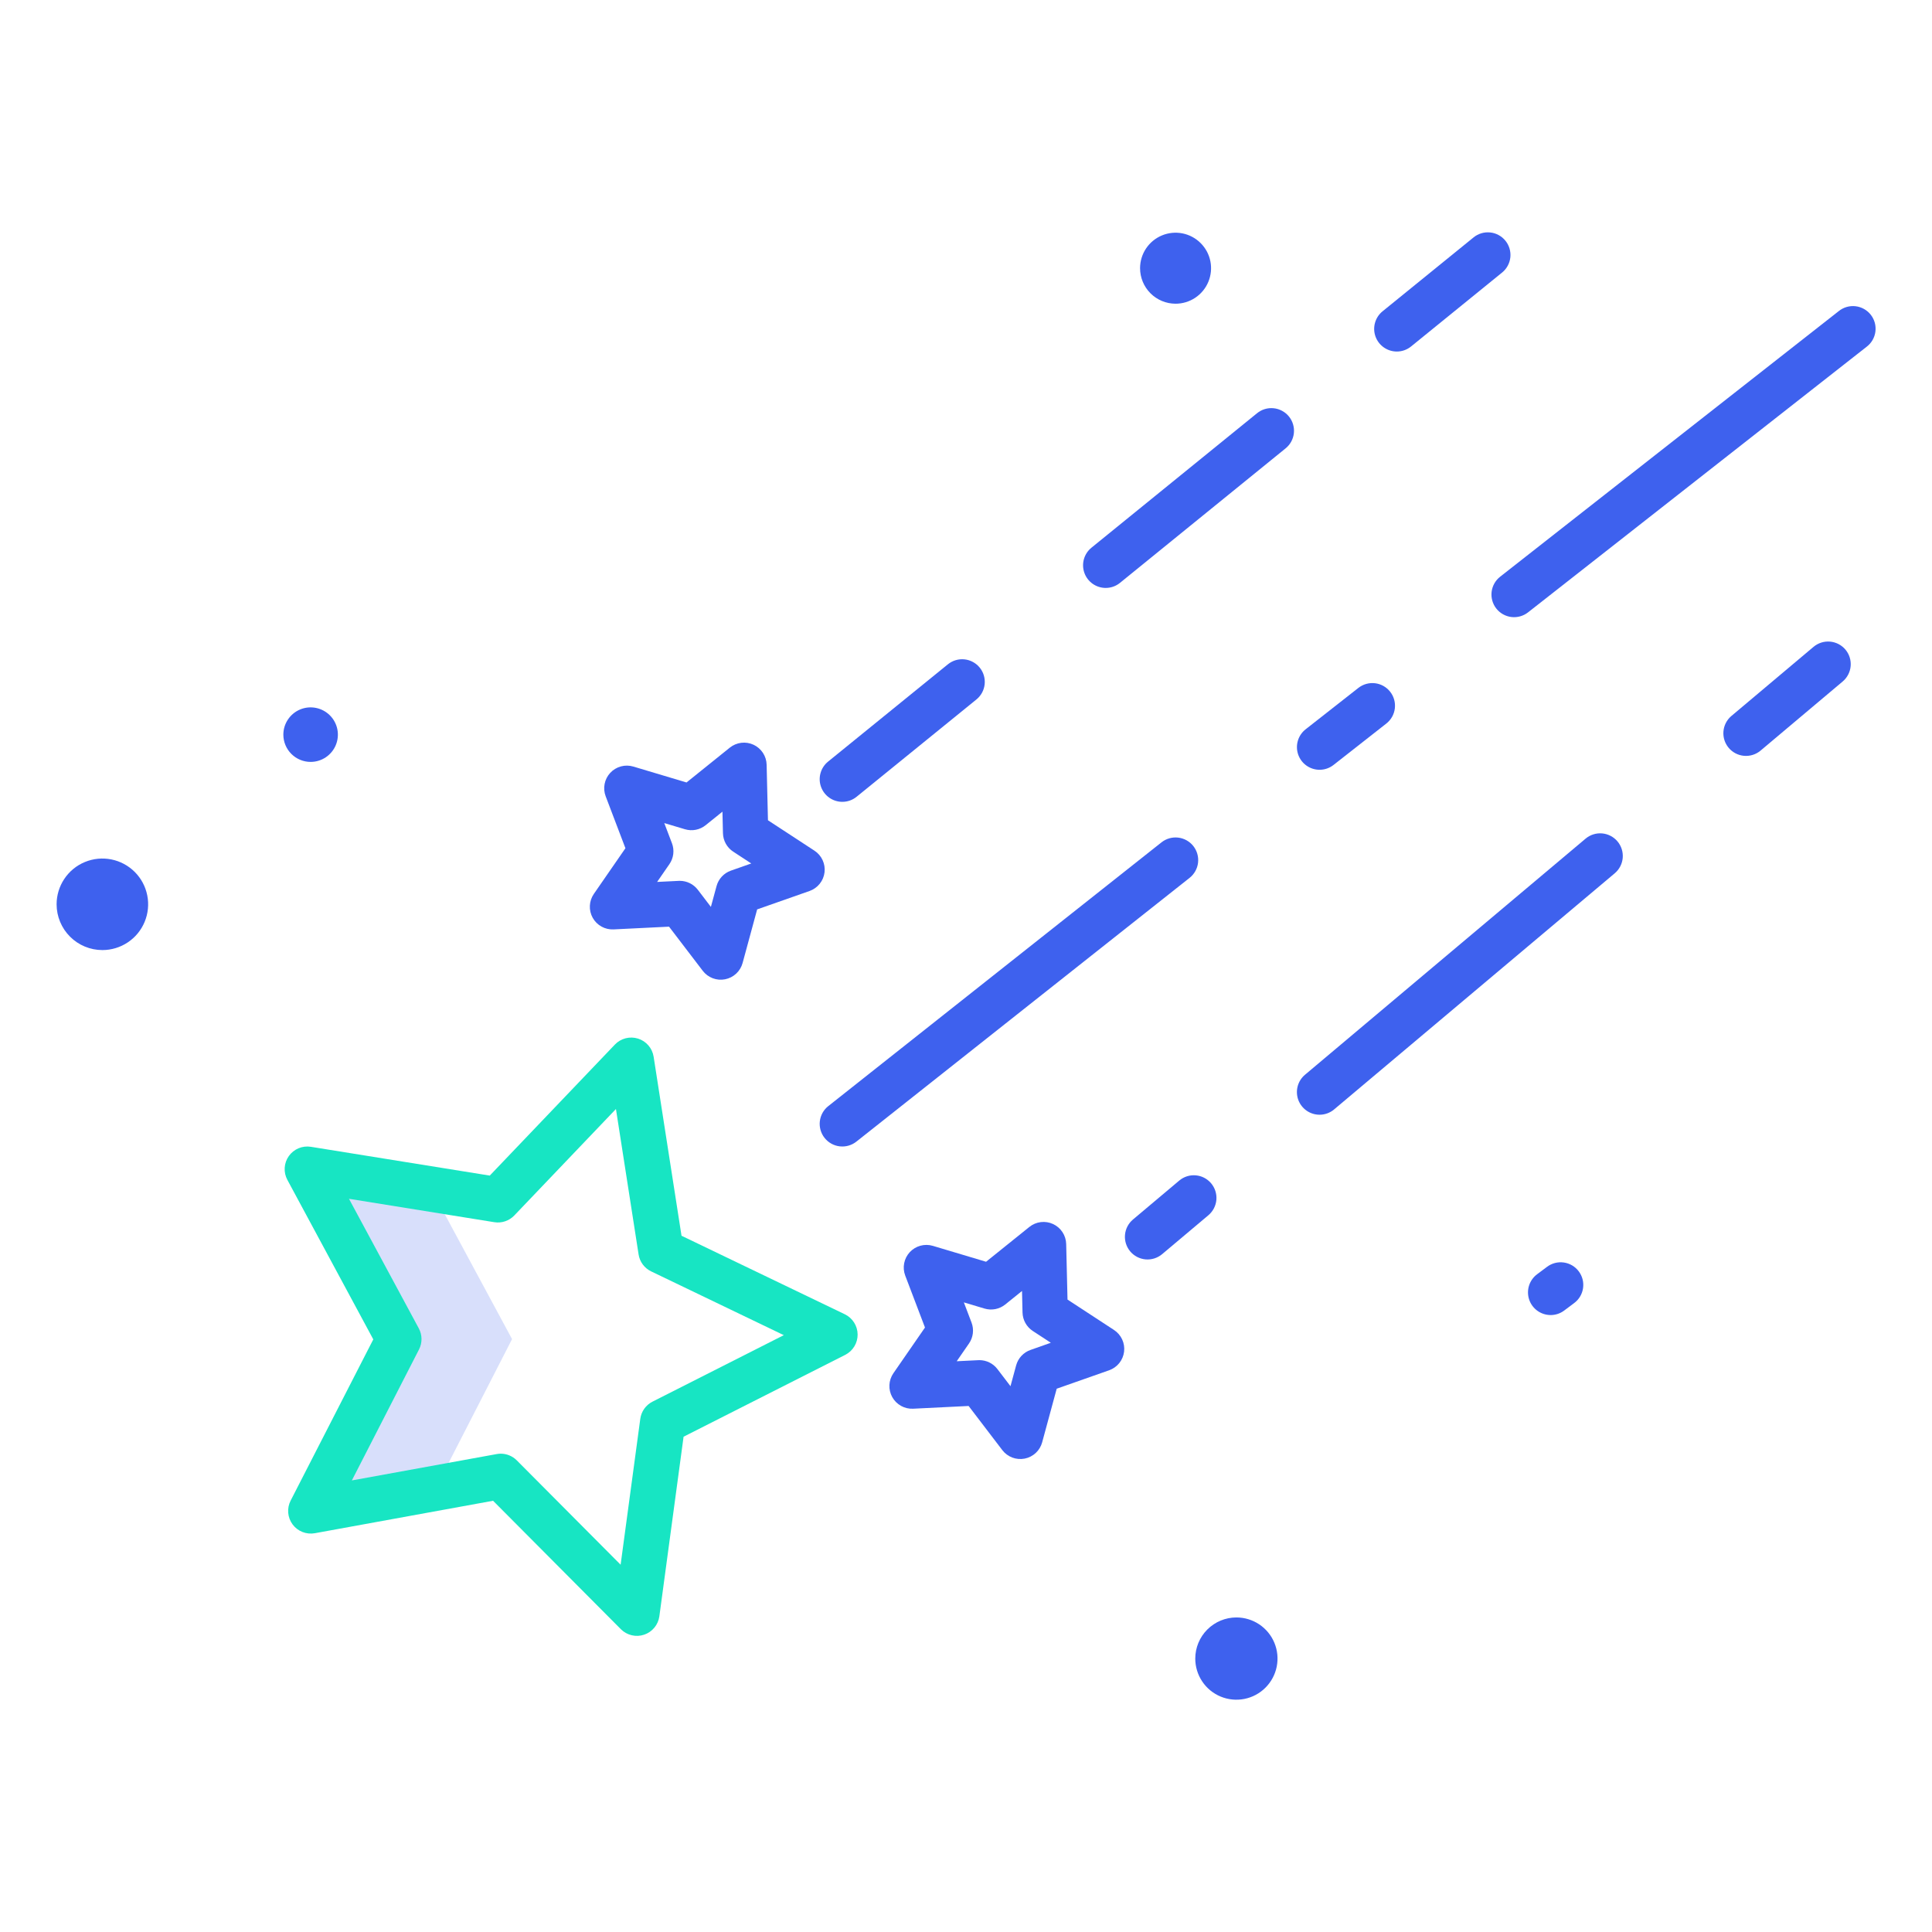
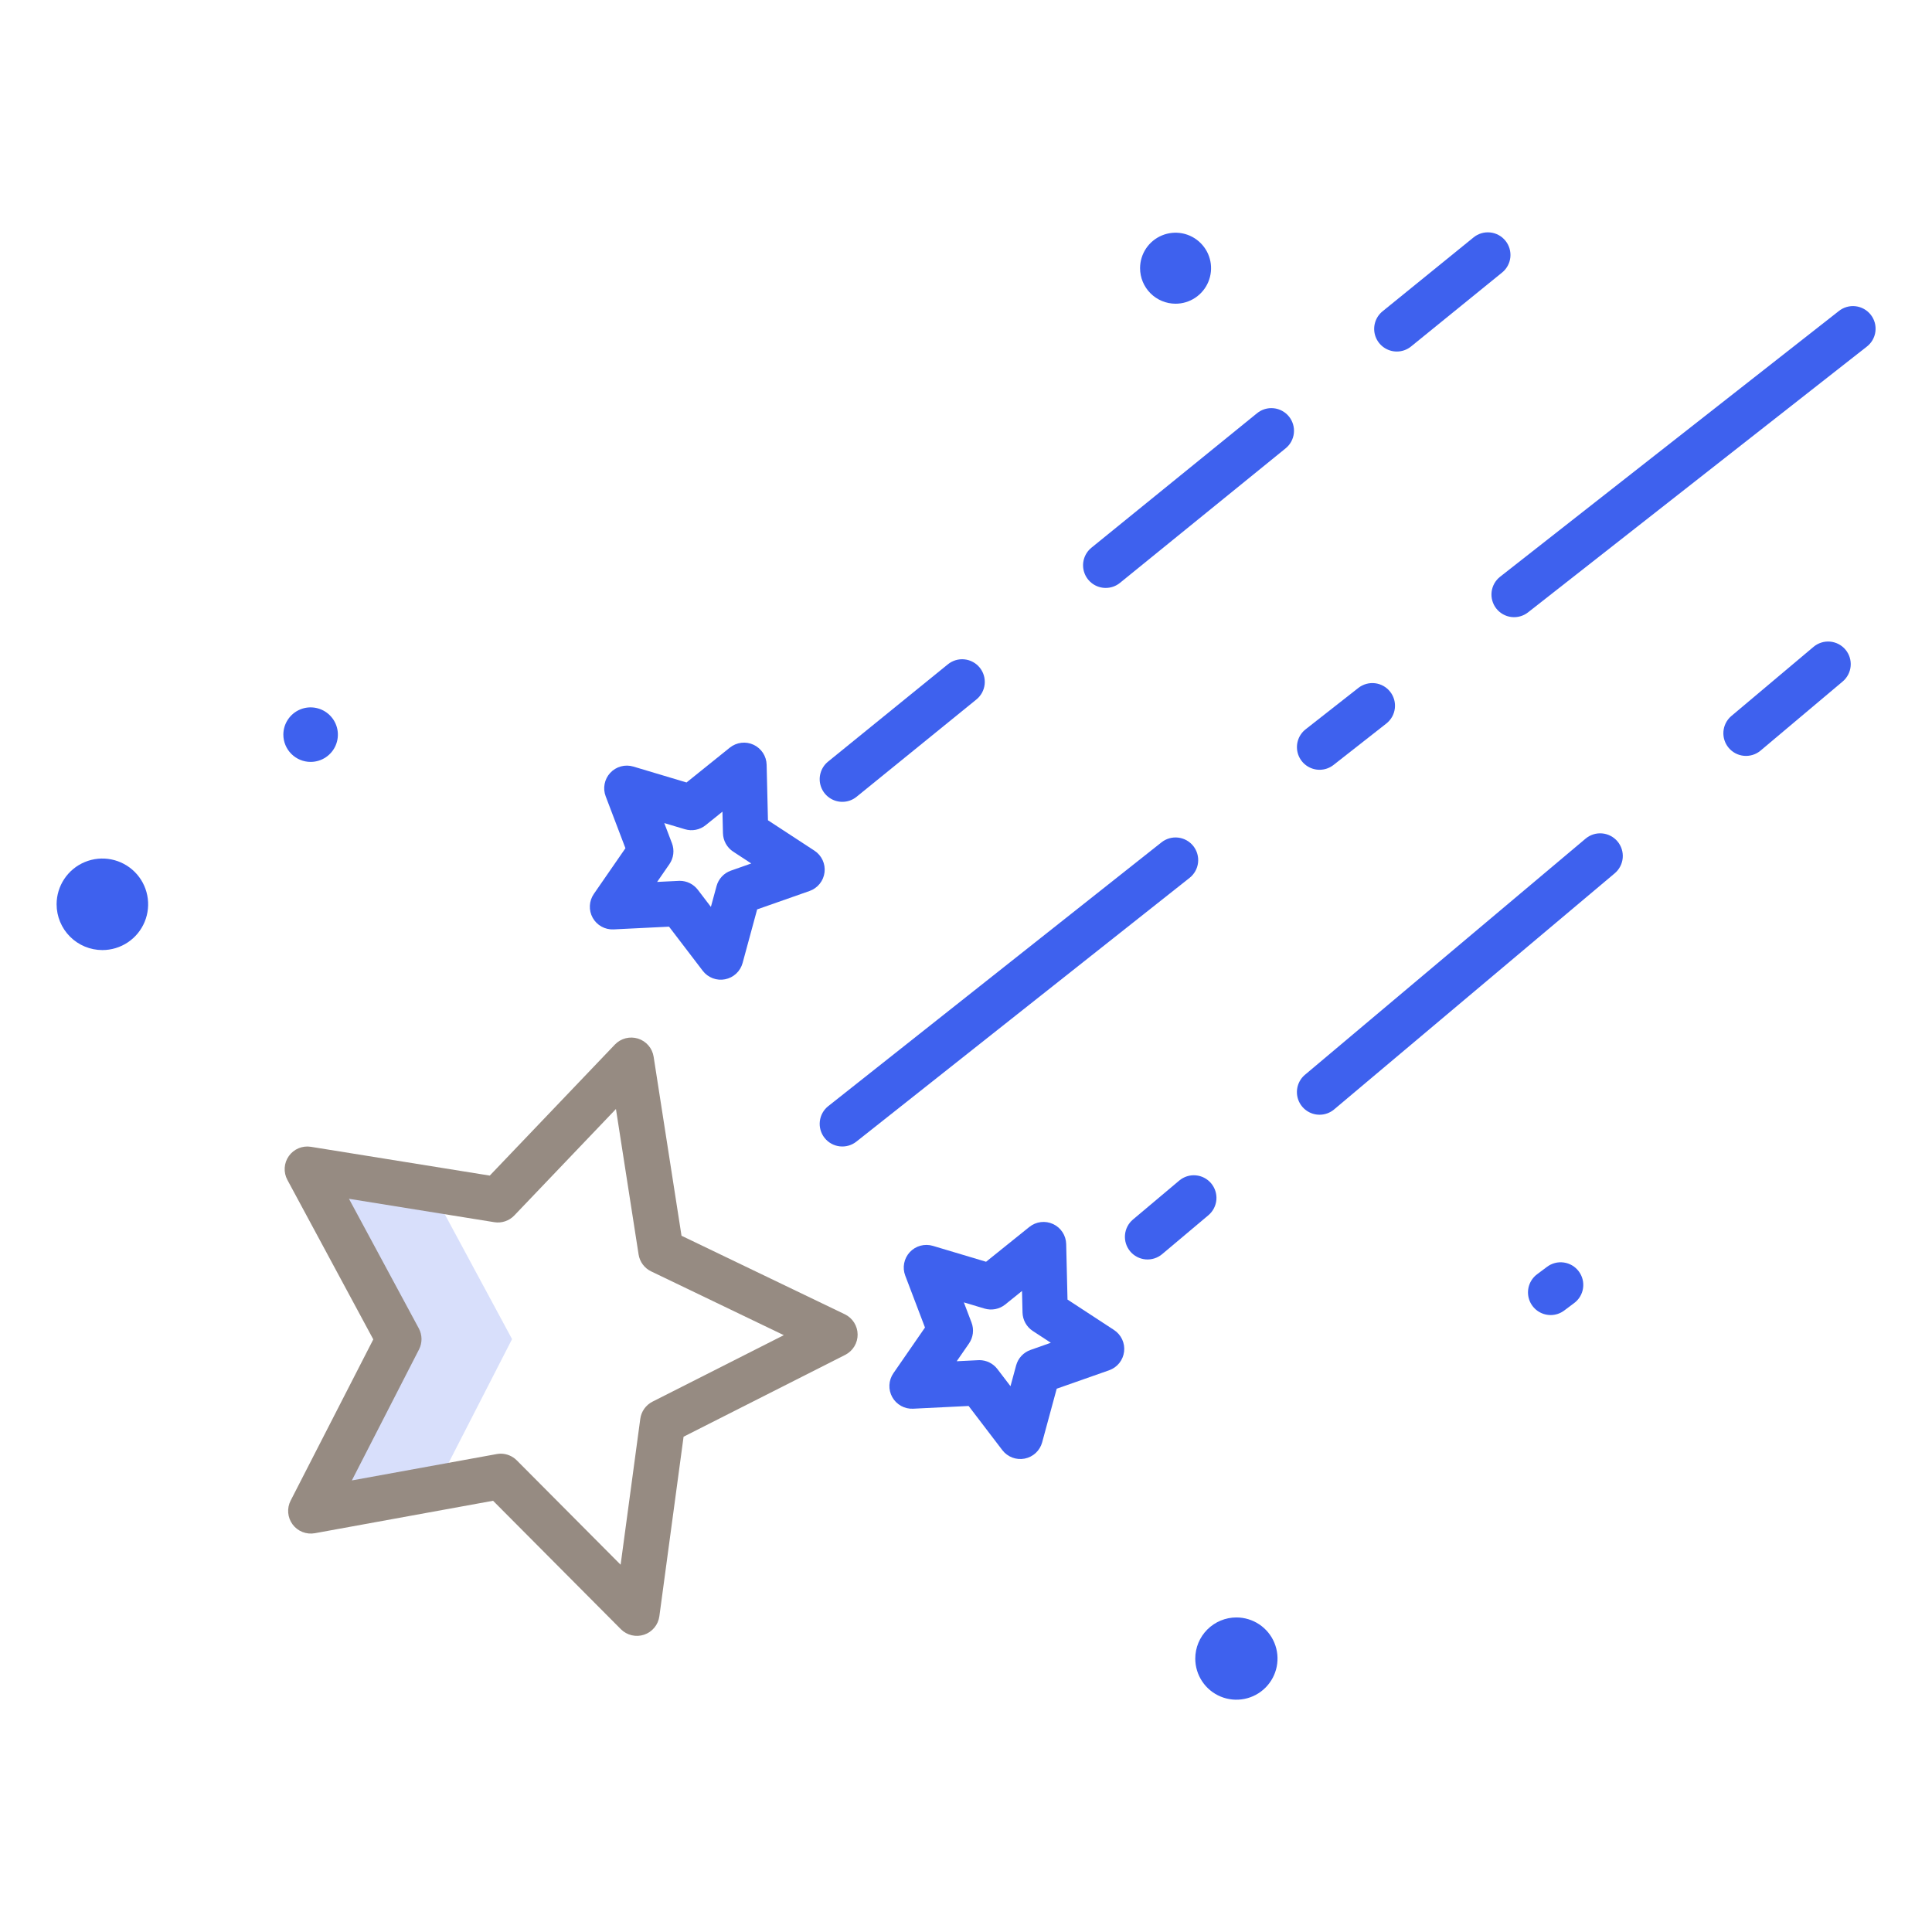
<svg xmlns="http://www.w3.org/2000/svg" viewBox="0 0 144 144" fill="none">
  <path d="M32.469 110.922L38.166 99.81L32.141 88.629L22.902 87.143L29.728 99.81L23.164 112.615L32.469 110.922Z" fill="#3E61EE" fill-opacity="0.2" />
  <path d="M115.575 98.017C115.939 98.017 116.293 97.9 116.584 97.681L117.321 97.129C117.501 96.998 117.652 96.831 117.767 96.641C117.882 96.45 117.958 96.238 117.991 96.018C118.023 95.797 118.012 95.573 117.958 95.357C117.903 95.141 117.806 94.938 117.673 94.76C117.54 94.581 117.372 94.431 117.18 94.317C116.989 94.204 116.776 94.13 116.556 94.099C116.335 94.068 116.111 94.081 115.895 94.137C115.68 94.194 115.477 94.292 115.3 94.427L114.563 94.978C114.279 95.191 114.07 95.487 113.964 95.825C113.859 96.163 113.862 96.526 113.974 96.862C114.086 97.198 114.301 97.49 114.588 97.697C114.876 97.904 115.221 98.016 115.575 98.016L115.575 98.017Z" fill="#3E61EE" />
  <path d="M104.112 26.201C104.499 26.201 104.874 26.067 105.174 25.823L111.962 20.31C112.308 20.028 112.528 19.619 112.573 19.175C112.618 18.731 112.486 18.287 112.204 17.94C111.923 17.593 111.515 17.372 111.071 17.326C110.627 17.279 110.182 17.41 109.835 17.691L103.047 23.203C102.776 23.423 102.58 23.721 102.486 24.057C102.391 24.393 102.403 24.749 102.52 25.078C102.637 25.407 102.853 25.691 103.138 25.892C103.423 26.093 103.763 26.201 104.112 26.201Z" fill="#3E61EE" />
-   <path d="M82.414 43.821C82.802 43.821 83.177 43.688 83.477 43.443L95.819 33.42C95.992 33.28 96.136 33.108 96.242 32.913C96.348 32.718 96.415 32.504 96.438 32.283C96.461 32.062 96.441 31.839 96.377 31.626C96.314 31.413 96.21 31.215 96.07 31.043C95.93 30.87 95.757 30.727 95.561 30.622C95.366 30.516 95.152 30.45 94.931 30.428C94.71 30.405 94.487 30.426 94.274 30.49C94.061 30.554 93.863 30.66 93.692 30.8L81.349 40.823C81.079 41.043 80.883 41.341 80.788 41.677C80.694 42.013 80.706 42.37 80.823 42.698C80.94 43.027 81.155 43.311 81.44 43.512C81.725 43.713 82.066 43.821 82.414 43.821V43.821Z" fill="#3E61EE" />
-   <path d="M62.783 59.764C63.17 59.764 63.546 59.631 63.846 59.386L72.776 52.134C72.948 51.994 73.091 51.822 73.197 51.627C73.302 51.432 73.368 51.218 73.391 50.998C73.414 50.778 73.393 50.555 73.33 50.342C73.267 50.13 73.162 49.932 73.023 49.76C72.883 49.588 72.711 49.445 72.516 49.34C72.321 49.234 72.107 49.168 71.887 49.145C71.666 49.122 71.444 49.143 71.231 49.206C71.019 49.27 70.821 49.374 70.649 49.514L61.719 56.766C61.448 56.986 61.252 57.284 61.158 57.62C61.063 57.956 61.075 58.312 61.192 58.641C61.309 58.969 61.524 59.254 61.809 59.455C62.094 59.656 62.434 59.764 62.783 59.764V59.764Z" fill="#3E61EE" />
-   <path d="M137.548 48.417C137.26 48.074 136.847 47.861 136.401 47.822C135.955 47.784 135.513 47.924 135.17 48.212L129.021 53.387C128.69 53.679 128.487 54.088 128.454 54.528C128.421 54.968 128.562 55.403 128.846 55.74C129.13 56.078 129.534 56.29 129.973 56.333C130.412 56.376 130.85 56.245 131.194 55.969L137.343 50.794C137.685 50.505 137.899 50.093 137.937 49.648C137.976 49.202 137.836 48.759 137.548 48.417V48.417Z" fill="#3E61EE" />
-   <path d="M98.353 83.085C98.75 83.086 99.135 82.945 99.438 82.689L120.353 65.09C120.695 64.802 120.909 64.389 120.948 63.944C120.986 63.498 120.846 63.055 120.558 62.712C120.269 62.37 119.857 62.156 119.411 62.117C118.965 62.079 118.522 62.219 118.18 62.508L97.265 80.107C97 80.33 96.81 80.629 96.721 80.963C96.632 81.298 96.648 81.651 96.766 81.977C96.885 82.302 97.101 82.583 97.385 82.781C97.669 82.979 98.007 83.086 98.353 83.085V83.085Z" fill="#3E61EE" />
-   <path d="M87.894 87.993L84.445 90.895C84.102 91.183 83.888 91.596 83.85 92.042C83.812 92.488 83.952 92.93 84.24 93.273C84.528 93.615 84.941 93.829 85.386 93.868C85.832 93.906 86.275 93.766 86.618 93.478L90.067 90.576C90.409 90.287 90.623 89.875 90.662 89.429C90.7 88.983 90.559 88.54 90.271 88.198C89.983 87.855 89.571 87.641 89.125 87.603C88.679 87.564 88.236 87.705 87.894 87.993V87.993Z" fill="#3E61EE" />
-   <path d="M111.524 45.355C111.8 45.707 112.205 45.935 112.649 45.989C113.094 46.042 113.541 45.917 113.893 45.641L139.134 25.841C139.312 25.705 139.46 25.536 139.571 25.342C139.683 25.148 139.754 24.935 139.782 24.713C139.81 24.492 139.794 24.267 139.735 24.052C139.675 23.837 139.574 23.636 139.436 23.46C139.298 23.284 139.127 23.138 138.932 23.029C138.737 22.92 138.523 22.851 138.301 22.825C138.079 22.799 137.855 22.818 137.64 22.88C137.426 22.942 137.226 23.046 137.052 23.186L111.81 42.986C111.458 43.262 111.23 43.667 111.176 44.111C111.123 44.555 111.248 45.003 111.524 45.355V45.355Z" fill="#3E61EE" />
+   <path d="M82.414 43.821C82.802 43.821 83.177 43.688 83.477 43.443L95.819 33.42C95.992 33.28 96.136 33.108 96.242 32.913C96.348 32.718 96.415 32.504 96.438 32.283C96.461 32.062 96.441 31.839 96.377 31.626C96.314 31.413 96.21 31.215 96.07 31.043C95.93 30.87 95.757 30.727 95.561 30.622C95.366 30.516 95.152 30.45 94.931 30.428C94.71 30.405 94.487 30.426 94.274 30.49C94.061 30.554 93.863 30.66 93.692 30.8L81.349 40.823C81.079 41.043 80.883 41.341 80.788 41.677C80.694 42.013 80.706 42.37 80.823 42.698C80.94 43.027 81.155 43.311 81.44 43.512C81.725 43.713 82.066 43.821 82.414 43.821Z" fill="#3E61EE" />
+   <path d="M62.783 59.764C63.17 59.764 63.546 59.631 63.846 59.386L72.776 52.134C72.948 51.994 73.091 51.822 73.197 51.627C73.302 51.432 73.368 51.218 73.391 50.998C73.414 50.778 73.393 50.555 73.33 50.342C73.267 50.13 73.162 49.932 73.023 49.76C72.883 49.588 72.711 49.445 72.516 49.34C72.321 49.234 72.107 49.168 71.887 49.145C71.666 49.122 71.444 49.143 71.231 49.206C71.019 49.27 70.821 49.374 70.649 49.514L61.719 56.766C61.448 56.986 61.252 57.284 61.158 57.62C61.063 57.956 61.075 58.312 61.192 58.641C61.309 58.969 61.524 59.254 61.809 59.455C62.094 59.656 62.434 59.764 62.783 59.764Z" fill="#3E61EE" />
+   <path d="M137.548 48.417C137.26 48.074 136.847 47.861 136.401 47.822C135.955 47.784 135.513 47.924 135.17 48.212L129.021 53.387C128.69 53.679 128.487 54.088 128.454 54.528C128.421 54.968 128.562 55.403 128.846 55.74C129.13 56.078 129.534 56.29 129.973 56.333C130.412 56.376 130.85 56.245 131.194 55.969L137.343 50.794C137.685 50.505 137.899 50.093 137.937 49.648C137.976 49.202 137.836 48.759 137.548 48.417Z" fill="#3E61EE" />
+   <path d="M98.353 83.085C98.75 83.086 99.135 82.945 99.438 82.689L120.353 65.09C120.695 64.802 120.909 64.389 120.948 63.944C120.986 63.498 120.846 63.055 120.558 62.712C120.269 62.37 119.857 62.156 119.411 62.117C118.965 62.079 118.522 62.219 118.18 62.508L97.265 80.107C97 80.329 96.81 80.629 96.721 80.963C96.632 81.298 96.648 81.651 96.766 81.977C96.885 82.302 97.101 82.583 97.385 82.781C97.669 82.979 98.007 83.086 98.353 83.085Z" fill="#3E61EE" />
+   <path d="M87.894 87.993L84.445 90.895C84.102 91.183 83.888 91.596 83.85 92.042C83.812 92.488 83.952 92.93 84.24 93.273C84.528 93.615 84.941 93.829 85.386 93.868C85.832 93.906 86.275 93.766 86.618 93.478L90.067 90.576C90.409 90.287 90.623 89.875 90.662 89.429C90.7 88.983 90.559 88.54 90.271 88.198C89.983 87.855 89.571 87.641 89.125 87.603C88.679 87.564 88.236 87.705 87.894 87.993Z" fill="#3E61EE" />
+   <path d="M111.524 45.355C111.8 45.707 112.205 45.935 112.649 45.989C113.094 46.042 113.541 45.917 113.893 45.641L139.134 25.841C139.312 25.705 139.46 25.536 139.571 25.342C139.683 25.148 139.754 24.935 139.782 24.713C139.81 24.492 139.794 24.267 139.735 24.052C139.675 23.837 139.574 23.636 139.436 23.46C139.298 23.284 139.127 23.138 138.932 23.029C138.737 22.92 138.523 22.851 138.301 22.825C138.079 22.799 137.855 22.818 137.64 22.88C137.426 22.942 137.226 23.046 137.052 23.186L111.81 42.986C111.458 43.262 111.23 43.667 111.176 44.111C111.123 44.555 111.248 45.003 111.524 45.355Z" fill="#3E61EE" />
  <path d="M98.353 57.375C98.731 57.375 99.097 57.248 99.394 57.015L103.329 53.928C103.503 53.791 103.649 53.621 103.758 53.428C103.867 53.235 103.936 53.023 103.963 52.803C103.989 52.583 103.972 52.359 103.913 52.146C103.853 51.933 103.752 51.733 103.615 51.559C103.478 51.384 103.309 51.239 103.116 51.13C102.923 51.021 102.71 50.951 102.49 50.925C102.27 50.898 102.047 50.915 101.833 50.975C101.62 51.035 101.42 51.136 101.246 51.272L97.312 54.359C97.036 54.576 96.834 54.873 96.735 55.21C96.636 55.547 96.644 55.906 96.758 56.238C96.873 56.57 97.088 56.858 97.374 57.061C97.66 57.265 98.002 57.375 98.353 57.375Z" fill="#3E61EE" />
  <path d="M86.572 62.783L61.735 82.443C61.561 82.58 61.416 82.751 61.308 82.944C61.2 83.138 61.132 83.351 61.106 83.571C61.08 83.791 61.098 84.014 61.159 84.227C61.22 84.441 61.322 84.64 61.459 84.813C61.597 84.987 61.767 85.132 61.961 85.24C62.154 85.348 62.367 85.417 62.587 85.442C62.807 85.468 63.03 85.45 63.243 85.389C63.457 85.329 63.656 85.227 63.83 85.089L88.666 65.43C89.017 65.152 89.244 64.746 89.296 64.302C89.347 63.857 89.22 63.41 88.943 63.059C88.665 62.708 88.259 62.482 87.814 62.43C87.37 62.379 86.923 62.505 86.572 62.783V62.783Z" fill="#3E61EE" />
-   <path d="M7.63 70.813C8.305 70.813 8.965 70.613 9.526 70.238C10.087 69.864 10.524 69.331 10.782 68.707C11.04 68.084 11.108 67.398 10.976 66.736C10.845 66.074 10.52 65.466 10.043 64.989C9.565 64.512 8.957 64.187 8.296 64.056C7.634 63.924 6.948 63.992 6.325 64.25C5.701 64.508 5.168 64.946 4.794 65.507C4.419 66.068 4.219 66.727 4.219 67.402C4.22 68.306 4.58 69.174 5.219 69.813C5.859 70.453 6.726 70.812 7.63 70.813V70.813Z" fill="#3E61EE" />
-   <path d="M23.151 56.788C23.553 56.788 23.946 56.669 24.28 56.446C24.615 56.222 24.875 55.905 25.029 55.534C25.183 55.162 25.223 54.754 25.145 54.359C25.066 53.965 24.873 53.603 24.588 53.319C24.304 53.035 23.942 52.841 23.548 52.763C23.154 52.684 22.745 52.724 22.374 52.878C22.002 53.032 21.685 53.293 21.462 53.627C21.238 53.961 21.119 54.354 21.119 54.756C21.12 55.295 21.334 55.811 21.715 56.192C22.096 56.573 22.613 56.788 23.151 56.788V56.788Z" fill="#3E61EE" />
+   <path d="M7.63 70.813C8.305 70.813 8.965 70.613 9.526 70.238C10.087 69.864 10.524 69.331 10.782 68.707C11.04 68.084 11.108 67.398 10.976 66.736C10.845 66.074 10.52 65.466 10.043 64.989C9.565 64.512 8.957 64.187 8.296 64.056C7.634 63.924 6.948 63.992 6.325 64.25C5.701 64.508 5.168 64.946 4.794 65.507C4.419 66.068 4.219 66.727 4.219 67.402C4.22 68.306 4.58 69.174 5.219 69.813C5.859 70.453 6.726 70.812 7.63 70.813Z" fill="#3E61EE" />
+   <path d="M23.151 56.788C23.553 56.788 23.946 56.669 24.28 56.446C24.615 56.222 24.875 55.905 25.029 55.534C25.183 55.162 25.223 54.754 25.145 54.359C25.066 53.965 24.873 53.603 24.588 53.319C24.304 53.035 23.942 52.841 23.548 52.763C23.154 52.684 22.745 52.724 22.374 52.878C22.002 53.032 21.685 53.293 21.462 53.627C21.238 53.961 21.119 54.354 21.119 54.756C21.12 55.295 21.334 55.811 21.715 56.192C22.096 56.573 22.613 56.788 23.151 56.788Z" fill="#3E61EE" />
  <path d="M89.088 123.62C89.088 124.227 89.268 124.819 89.605 125.323C89.941 125.828 90.42 126.221 90.98 126.453C91.54 126.685 92.157 126.745 92.752 126.627C93.346 126.509 93.892 126.217 94.321 125.788C94.75 125.359 95.042 124.813 95.16 124.218C95.278 123.624 95.218 123.007 94.986 122.447C94.754 121.887 94.361 121.408 93.857 121.071C93.353 120.734 92.76 120.555 92.153 120.555C91.341 120.556 90.562 120.879 89.987 121.454C89.412 122.028 89.089 122.808 89.088 123.62Z" fill="#3E61EE" />
-   <path d="M87.62 22.637C88.143 22.637 88.655 22.482 89.09 22.191C89.525 21.9 89.864 21.487 90.064 21.003C90.264 20.52 90.317 19.988 90.215 19.474C90.113 18.961 89.861 18.49 89.49 18.12C89.121 17.75 88.649 17.498 88.136 17.395C87.622 17.294 87.09 17.346 86.607 17.546C86.123 17.747 85.71 18.086 85.419 18.521C85.129 18.956 84.974 19.468 84.974 19.991C84.975 20.692 85.254 21.365 85.75 21.861C86.246 22.357 86.918 22.636 87.62 22.637V22.637Z" fill="#3E61EE" />
-   <path d="M66.503 104.133C66.656 104.407 66.883 104.634 67.159 104.787C67.434 104.94 67.746 105.013 68.061 104.997L72.195 104.793L74.707 108.084C74.898 108.334 75.156 108.526 75.45 108.638C75.745 108.749 76.064 108.776 76.374 108.716C76.683 108.655 76.968 108.509 77.199 108.295C77.429 108.08 77.595 107.805 77.677 107.501L78.761 103.506L82.667 102.133C82.964 102.028 83.226 101.843 83.424 101.598C83.621 101.352 83.745 101.056 83.783 100.744C83.821 100.431 83.771 100.114 83.638 99.829C83.505 99.543 83.295 99.301 83.031 99.128L79.566 96.862L79.467 92.723C79.46 92.409 79.364 92.102 79.192 91.839C79.019 91.575 78.776 91.365 78.491 91.233C78.205 91.1 77.888 91.05 77.575 91.088C77.263 91.126 76.967 91.251 76.722 91.449L73.496 94.044L69.531 92.859C69.229 92.769 68.908 92.765 68.604 92.848C68.3 92.93 68.026 93.097 67.811 93.327C67.597 93.558 67.452 93.844 67.391 94.153C67.331 94.462 67.359 94.782 67.471 95.076L68.943 98.946L66.589 102.352C66.41 102.611 66.307 102.915 66.292 103.23C66.277 103.545 66.35 103.857 66.503 104.133V104.133ZM72.412 98.575L71.84 97.072L73.381 97.533C73.644 97.611 73.921 97.624 74.189 97.572C74.458 97.519 74.709 97.402 74.923 97.23L76.175 96.222L76.213 97.83C76.22 98.103 76.293 98.371 76.426 98.61C76.559 98.849 76.748 99.052 76.977 99.202L78.323 100.082L76.806 100.617C76.548 100.707 76.316 100.86 76.13 101.06C75.944 101.26 75.809 101.503 75.737 101.767L75.316 103.319L74.34 102.041C74.182 101.835 73.979 101.667 73.746 101.552C73.514 101.437 73.258 101.377 72.998 101.377C72.97 101.377 72.942 101.377 72.914 101.38L71.308 101.459L72.222 100.137C72.378 99.912 72.477 99.652 72.51 99.38C72.543 99.108 72.51 98.832 72.412 98.575V98.575Z" fill="#3E61EE" />
-   <path d="M45.731 69.272L49.866 69.068L52.379 72.358C52.57 72.609 52.827 72.8 53.121 72.912C53.416 73.024 53.736 73.051 54.044 72.99C54.353 72.93 54.639 72.784 54.87 72.569C55.1 72.355 55.266 72.08 55.349 71.776L56.434 67.781L60.34 66.409C60.637 66.304 60.899 66.119 61.096 65.873C61.294 65.628 61.418 65.332 61.456 65.019C61.494 64.707 61.443 64.39 61.31 64.104C61.178 63.819 60.968 63.576 60.704 63.404L57.239 61.138L57.14 56.999C57.133 56.685 57.038 56.378 56.865 56.115C56.692 55.852 56.45 55.642 56.164 55.509C55.878 55.376 55.561 55.326 55.249 55.364C54.936 55.403 54.641 55.528 54.395 55.725L51.17 58.321L47.204 57.135C46.902 57.045 46.581 57.041 46.278 57.124C45.974 57.207 45.699 57.373 45.485 57.603C45.27 57.834 45.125 58.12 45.065 58.429C45.004 58.738 45.032 59.058 45.144 59.352L46.616 63.222L44.261 66.628C44.083 66.887 43.98 67.191 43.965 67.505C43.95 67.82 44.023 68.132 44.176 68.407C44.329 68.682 44.556 68.909 44.831 69.062C45.106 69.214 45.419 69.287 45.733 69.272H45.731ZM50.083 62.85L49.511 61.347L51.052 61.807C51.314 61.886 51.592 61.9 51.86 61.847C52.129 61.794 52.381 61.677 52.594 61.506L53.847 60.497L53.885 62.105C53.892 62.379 53.965 62.647 54.098 62.886C54.231 63.125 54.42 63.328 54.649 63.477L55.995 64.358L54.476 64.892C54.218 64.983 53.986 65.135 53.8 65.335C53.614 65.536 53.479 65.778 53.408 66.042L52.986 67.594L52.01 66.316C51.852 66.11 51.649 65.943 51.417 65.828C51.184 65.713 50.928 65.653 50.669 65.653C50.64 65.653 50.612 65.653 50.584 65.655L48.978 65.734L49.892 64.411C50.048 64.186 50.147 63.926 50.181 63.654C50.214 63.383 50.181 63.107 50.084 62.851L50.083 62.85Z" fill="#3E61EE" />
-   <path d="M27.823 99.83L21.662 111.847C21.518 112.127 21.456 112.441 21.482 112.755C21.508 113.069 21.621 113.369 21.809 113.622C21.996 113.875 22.251 114.07 22.544 114.186C22.837 114.301 23.156 114.333 23.466 114.277L36.751 111.858L46.276 121.431C46.498 121.654 46.778 121.811 47.085 121.883C47.391 121.956 47.712 121.941 48.01 121.84C48.309 121.74 48.573 121.558 48.773 121.315C48.974 121.072 49.103 120.778 49.145 120.466L50.95 107.084L62.997 100.984C63.278 100.841 63.514 100.623 63.677 100.354C63.841 100.085 63.926 99.776 63.922 99.461C63.919 99.146 63.828 98.838 63.659 98.573C63.49 98.307 63.25 98.094 62.966 97.957L50.796 92.105L48.718 78.762C48.67 78.451 48.535 78.159 48.33 77.921C48.124 77.682 47.856 77.506 47.556 77.411C47.255 77.317 46.934 77.309 46.629 77.387C46.325 77.466 46.048 77.628 45.83 77.856L36.504 87.622L23.172 85.476C22.861 85.426 22.543 85.464 22.252 85.585C21.962 85.707 21.711 85.907 21.529 86.164C21.346 86.421 21.239 86.723 21.22 87.037C21.201 87.352 21.269 87.665 21.419 87.942L27.823 99.83ZM36.844 91.095C37.114 91.139 37.391 91.116 37.65 91.028C37.91 90.941 38.144 90.792 38.333 90.594L45.909 82.659L47.597 93.501C47.639 93.771 47.746 94.027 47.909 94.247C48.072 94.466 48.286 94.643 48.533 94.762L58.421 99.515L48.633 104.471C48.389 104.595 48.179 104.776 48.02 104.999C47.862 105.222 47.76 105.48 47.723 105.751L46.257 116.625L38.518 108.847C38.361 108.689 38.175 108.564 37.97 108.479C37.764 108.393 37.544 108.349 37.322 108.349C37.221 108.35 37.119 108.359 37.02 108.378L26.225 110.343L31.231 100.58C31.356 100.336 31.42 100.066 31.417 99.792C31.414 99.519 31.345 99.25 31.215 99.009L26.01 89.351L36.844 91.095Z" fill="#17E5C3" />
+   <path d="M87.62 22.637C88.143 22.637 88.655 22.482 89.09 22.191C89.525 21.9 89.864 21.487 90.064 21.003C90.264 20.52 90.317 19.988 90.215 19.474C90.113 18.961 89.861 18.49 89.49 18.12C89.121 17.75 88.649 17.498 88.136 17.395C87.622 17.294 87.09 17.346 86.607 17.546C86.123 17.747 85.71 18.086 85.419 18.521C85.129 18.956 84.974 19.468 84.974 19.991C84.975 20.692 85.254 21.365 85.75 21.861C86.246 22.357 86.918 22.636 87.62 22.637Z" fill="#3E61EE" />
+   <path d="M66.503 104.133C66.656 104.407 66.883 104.634 67.159 104.787C67.434 104.94 67.746 105.013 68.061 104.997L72.195 104.793L74.707 108.084C74.898 108.334 75.156 108.526 75.45 108.638C75.745 108.749 76.064 108.776 76.374 108.716C76.683 108.655 76.968 108.509 77.199 108.295C77.429 108.08 77.595 107.805 77.677 107.501L78.761 103.506L82.667 102.133C82.964 102.028 83.226 101.843 83.424 101.598C83.621 101.352 83.745 101.056 83.783 100.744C83.821 100.431 83.771 100.114 83.638 99.829C83.505 99.543 83.295 99.301 83.031 99.128L79.566 96.862L79.467 92.723C79.46 92.409 79.364 92.102 79.192 91.839C79.019 91.575 78.776 91.365 78.491 91.233C78.205 91.1 77.888 91.05 77.575 91.088C77.263 91.126 76.967 91.251 76.722 91.449L73.496 94.044L69.531 92.859C69.229 92.769 68.908 92.765 68.604 92.848C68.3 92.93 68.026 93.097 67.811 93.327C67.597 93.558 67.452 93.844 67.391 94.153C67.331 94.462 67.359 94.782 67.471 95.076L68.943 98.946L66.589 102.352C66.41 102.611 66.307 102.915 66.292 103.23C66.277 103.545 66.35 103.857 66.503 104.133ZM72.412 98.575L71.84 97.072L73.381 97.533C73.644 97.611 73.921 97.624 74.189 97.572C74.458 97.519 74.709 97.402 74.923 97.23L76.175 96.222L76.213 97.83C76.22 98.103 76.293 98.371 76.426 98.61C76.559 98.849 76.748 99.052 76.977 99.202L78.323 100.082L76.806 100.617C76.548 100.707 76.316 100.86 76.13 101.06C75.944 101.26 75.809 101.503 75.737 101.767L75.316 103.319L74.34 102.041C74.182 101.835 73.979 101.667 73.746 101.552C73.514 101.437 73.258 101.377 72.998 101.377C72.97 101.377 72.942 101.377 72.914 101.38L71.308 101.459L72.222 100.137C72.378 99.912 72.477 99.652 72.51 99.38C72.543 99.108 72.51 98.832 72.412 98.575Z" fill="#3E61EE" />
+   <path d="M45.731 69.272L49.866 69.068L52.379 72.358C52.57 72.609 52.827 72.8 53.121 72.912C53.416 73.024 53.736 73.051 54.044 72.99C54.353 72.93 54.639 72.784 54.87 72.569C55.1 72.355 55.266 72.08 55.349 71.776L56.434 67.781L60.34 66.409C60.637 66.304 60.899 66.119 61.096 65.873C61.294 65.628 61.418 65.332 61.456 65.019C61.494 64.707 61.443 64.39 61.31 64.104C61.178 63.819 60.968 63.576 60.704 63.404L57.239 61.138L57.14 56.999C57.133 56.685 57.038 56.378 56.865 56.115C56.692 55.852 56.45 55.642 56.164 55.509C55.879 55.376 55.562 55.326 55.249 55.364C54.936 55.403 54.641 55.528 54.395 55.725L51.17 58.321L47.204 57.135C46.902 57.045 46.581 57.041 46.278 57.124C45.974 57.207 45.699 57.373 45.485 57.603C45.27 57.834 45.125 58.12 45.065 58.429C45.004 58.738 45.032 59.058 45.144 59.352L46.616 63.222L44.261 66.628C44.083 66.887 43.98 67.191 43.965 67.505C43.95 67.82 44.023 68.132 44.176 68.407C44.329 68.682 44.556 68.909 44.831 69.062C45.106 69.214 45.419 69.287 45.733 69.272H45.731ZM50.083 62.85L49.511 61.347L51.052 61.807C51.314 61.886 51.592 61.9 51.86 61.847C52.129 61.794 52.381 61.677 52.594 61.506L53.847 60.497L53.885 62.105C53.892 62.379 53.965 62.647 54.098 62.886C54.231 63.125 54.42 63.328 54.649 63.477L55.995 64.358L54.476 64.892C54.218 64.983 53.986 65.135 53.8 65.335C53.614 65.536 53.479 65.778 53.408 66.042L52.986 67.594L52.01 66.316C51.852 66.11 51.649 65.943 51.417 65.828C51.184 65.713 50.928 65.653 50.669 65.653C50.64 65.653 50.612 65.653 50.584 65.655L48.978 65.734L49.892 64.411C50.048 64.186 50.147 63.926 50.181 63.654C50.214 63.383 50.181 63.107 50.084 62.851L50.083 62.85Z" fill="#3E61EE" />
+   <path d="M27.823 99.83L21.662 111.847C21.518 112.127 21.456 112.441 21.482 112.755C21.508 113.069 21.621 113.369 21.809 113.622C21.996 113.875 22.251 114.07 22.544 114.186C22.837 114.301 23.156 114.333 23.466 114.277L36.751 111.858L46.276 121.431C46.498 121.654 46.778 121.811 47.085 121.883C47.391 121.956 47.712 121.941 48.01 121.84C48.309 121.74 48.573 121.558 48.773 121.315C48.974 121.072 49.103 120.778 49.145 120.466L50.95 107.084L62.997 100.984C63.278 100.841 63.514 100.623 63.677 100.354C63.841 100.085 63.926 99.776 63.922 99.461C63.919 99.146 63.828 98.838 63.659 98.573C63.49 98.307 63.25 98.094 62.966 97.957L50.796 92.105L48.718 78.762C48.67 78.451 48.535 78.159 48.33 77.921C48.124 77.682 47.856 77.506 47.556 77.411C47.255 77.317 46.934 77.309 46.629 77.387C46.325 77.466 46.048 77.628 45.83 77.856L36.504 87.622L23.172 85.476C22.861 85.426 22.543 85.464 22.252 85.585C21.962 85.707 21.711 85.907 21.529 86.164C21.346 86.421 21.239 86.723 21.22 87.037C21.201 87.352 21.269 87.665 21.419 87.942L27.823 99.83ZM36.844 91.095C37.114 91.139 37.391 91.116 37.65 91.028C37.91 90.941 38.144 90.792 38.333 90.594L45.909 82.659L47.597 93.501C47.639 93.771 47.746 94.027 47.909 94.247C48.072 94.466 48.286 94.643 48.533 94.762L58.421 99.515L48.633 104.471C48.389 104.595 48.179 104.776 48.02 104.999C47.862 105.222 47.76 105.48 47.723 105.751L46.257 116.625L38.518 108.847C38.361 108.689 38.175 108.564 37.97 108.479C37.764 108.393 37.544 108.349 37.322 108.349C37.221 108.35 37.119 108.359 37.02 108.378L26.225 110.343L31.231 100.58C31.356 100.336 31.42 100.066 31.417 99.792C31.414 99.519 31.345 99.25 31.215 99.009L26.01 89.351L36.844 91.095Z" fill="#968B82" />
</svg>
